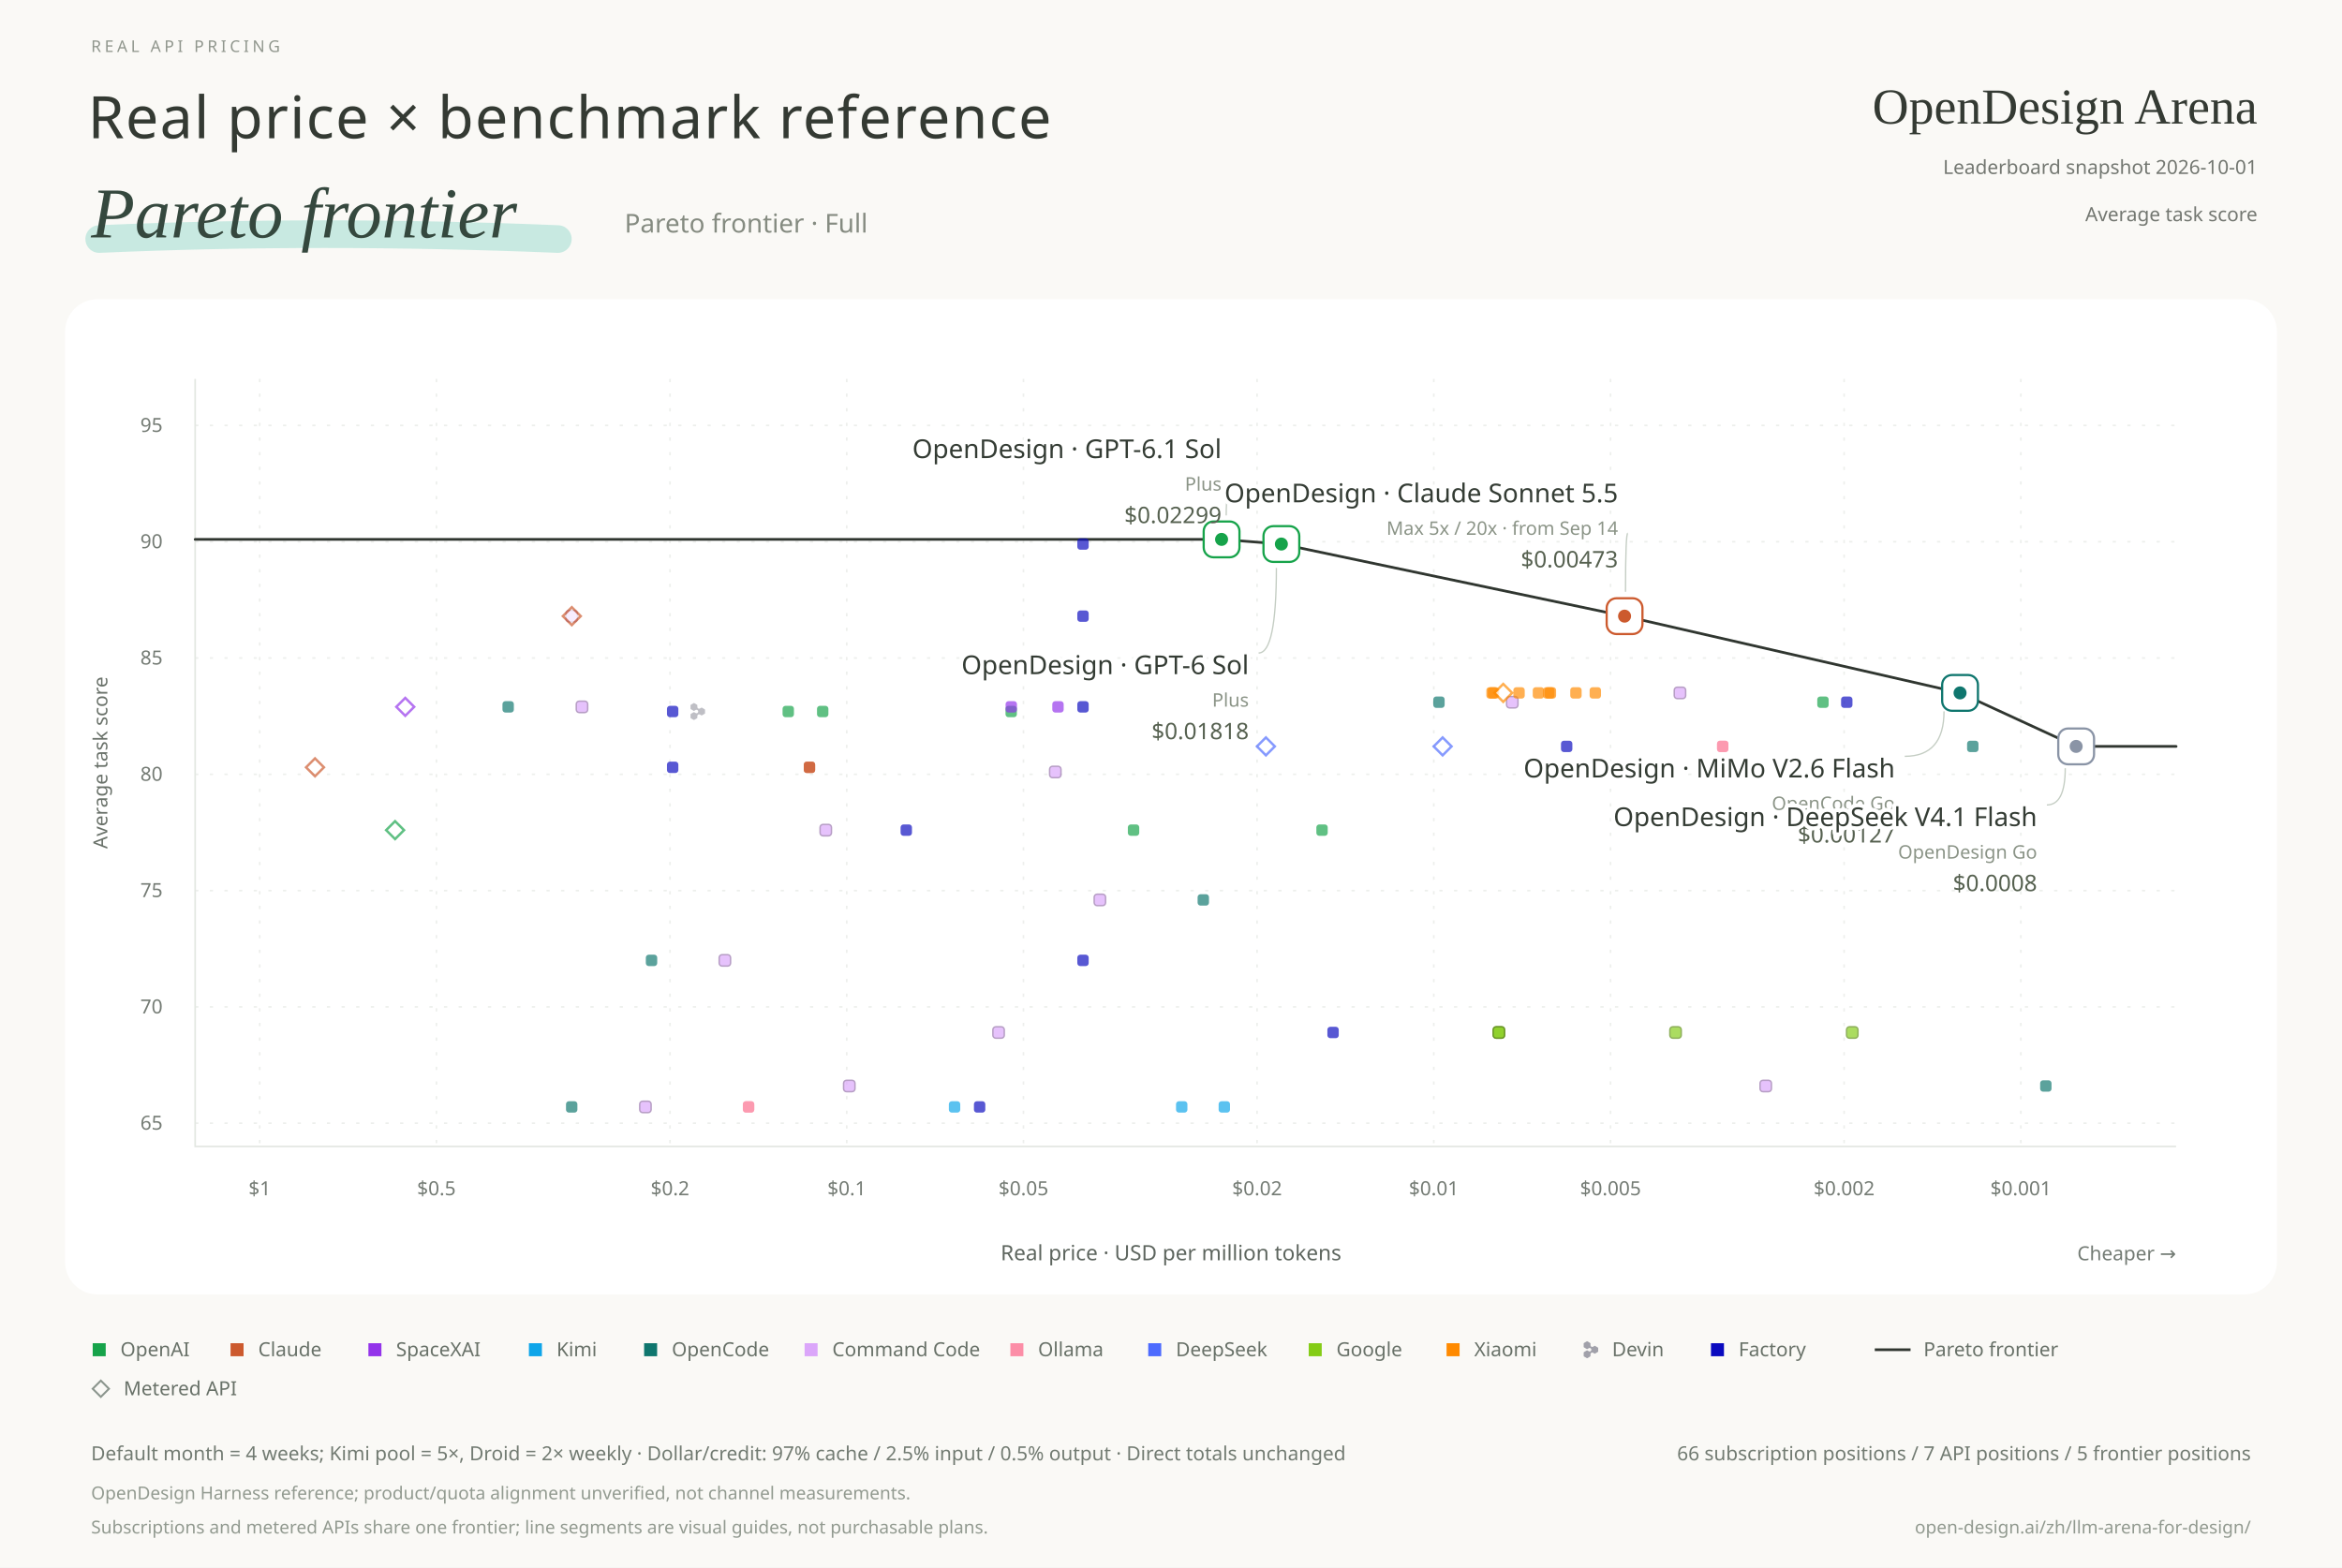
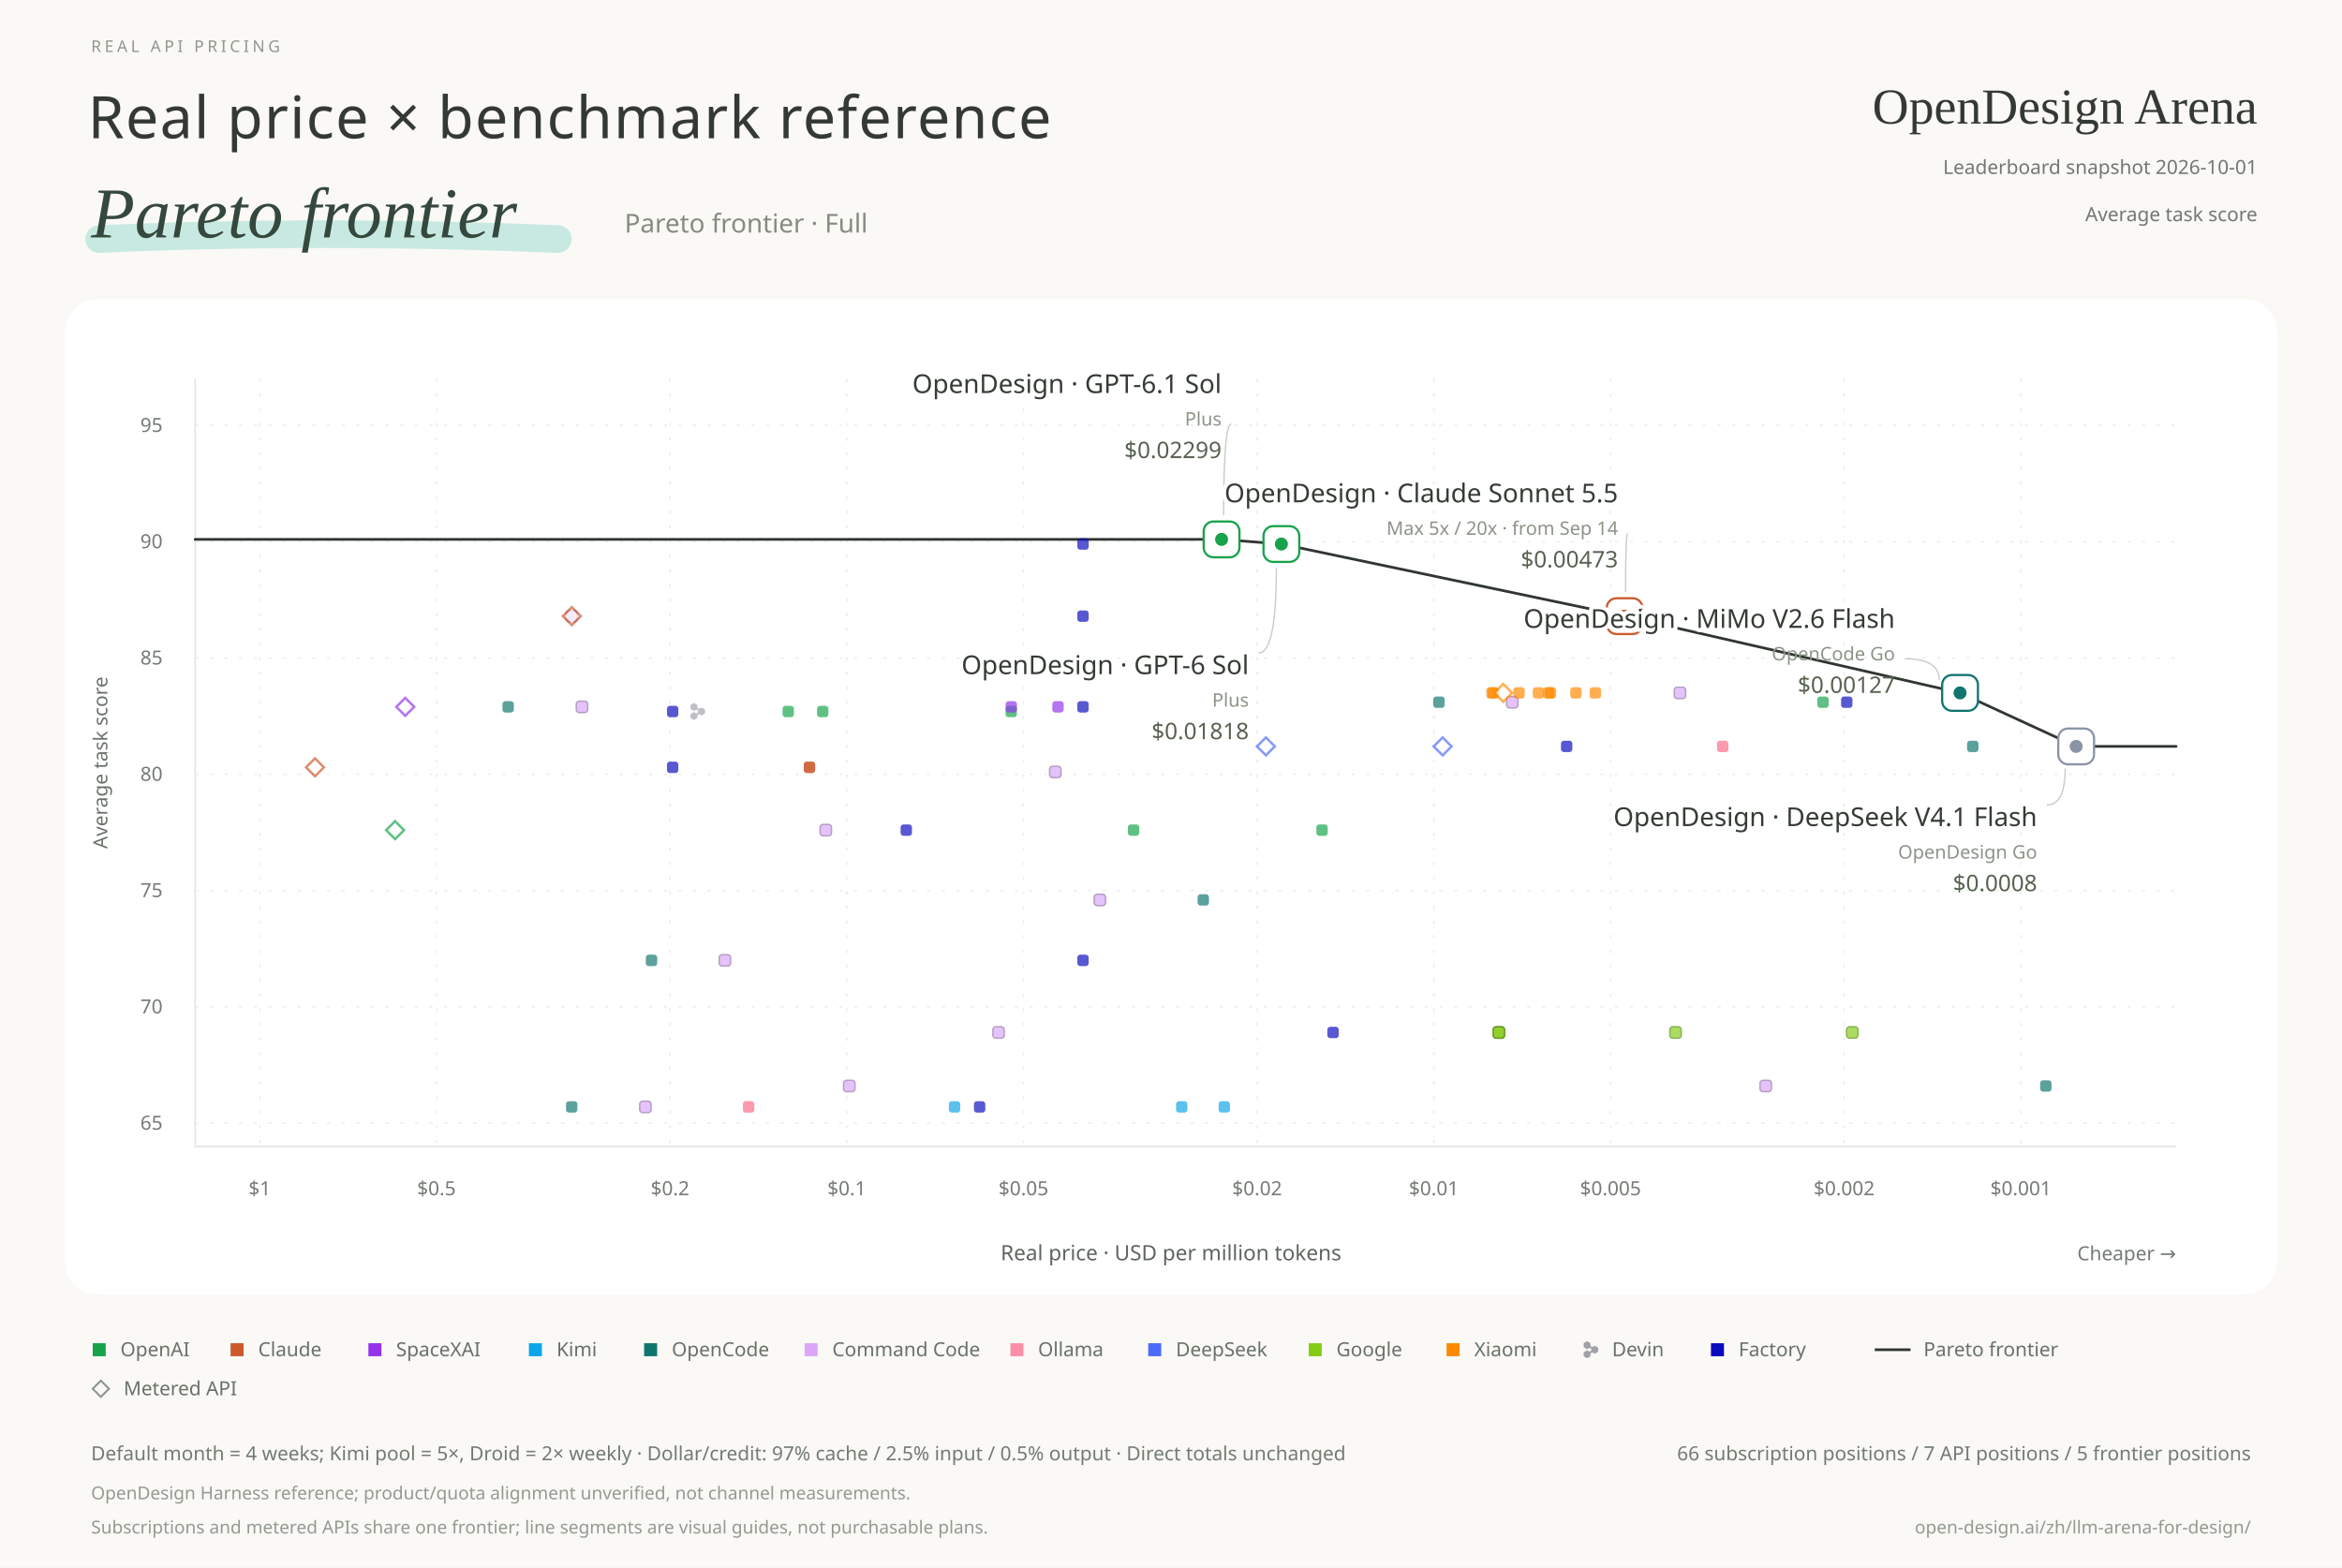
<svg xmlns="http://www.w3.org/2000/svg" width="1440" height="964" viewBox="0 0 1440 964" role="img" aria-labelledby="title desc">
  <style>text{font-family:"Microsoft YaHei","Segoe UI",sans-serif} .serif{font-family:"Times New Roman",serif} .number{font-family:"Segoe UI",sans-serif;font-variant-numeric:tabular-nums} .label-name{paint-order:stroke;stroke:#fff;stroke-width:5px;stroke-linejoin:round} .point:hover{opacity:1}</style>
  <rect width="1440" height="964" fill="#FAF9F6" />
  <text x="56.000" y="32.000" font-size="10" fill="#90968D" text-anchor="start" font-weight="400" letter-spacing="2.1">REAL API PRICING</text>
  <text x="54.000" y="85.000" font-size="36" fill="#343A33" text-anchor="start" font-weight="300" letter-spacing=".8">Real price × benchmark reference</text>
  <path d="M61 147 Q197 141 343 147" stroke="#9FDDD0" stroke-width="17" stroke-linecap="round" opacity=".55" fill="none" />
  <text x="56.000" y="146.000" font-size="44" fill="#35483E" text-anchor="start" font-weight="400" class="serif" font-style="italic">Pareto frontier</text>
  <text x="384.000" y="143.000" font-size="16" fill="#858B81" text-anchor="start" font-weight="300">Pareto frontier · Full</text>
  <text x="1388.000" y="76.000" font-size="31" fill="#343A33" text-anchor="end" font-weight="400" class="serif">OpenDesign Arena</text>
  <text x="1388.000" y="107.000" font-size="12" fill="#737771" text-anchor="end" font-weight="400">Leaderboard snapshot  2026-10-01</text>
  <text x="1388.000" y="136.000" font-size="12" fill="#737771" text-anchor="end" font-weight="400">Average task score</text>
  <rect x="40" y="184" width="1360" height="612" rx="20" fill="#FFFFFF" />
  <path d="M1242.539 233V705" stroke="#E8EBE7" stroke-dasharray="2 7" opacity=".8" />
  <text x="1242.539" y="735.000" font-size="12" fill="#747B74" text-anchor="middle" font-weight="400" class="number">$0.001</text>
  <path d="M1133.881 233V705" stroke="#E8EBE7" stroke-dasharray="2 7" opacity=".8" />
  <text x="1133.881" y="735.000" font-size="12" fill="#747B74" text-anchor="middle" font-weight="400" class="number">$0.002</text>
  <path d="M990.243 233V705" stroke="#E8EBE7" stroke-dasharray="2 7" opacity=".8" />
  <text x="990.243" y="735.000" font-size="12" fill="#747B74" text-anchor="middle" font-weight="400" class="number">$0.005</text>
  <path d="M881.584 233V705" stroke="#E8EBE7" stroke-dasharray="2 7" opacity=".8" />
  <text x="881.584" y="735.000" font-size="12" fill="#747B74" text-anchor="middle" font-weight="400" class="number">$0.01</text>
  <path d="M772.926 233V705" stroke="#E8EBE7" stroke-dasharray="2 7" opacity=".8" />
  <text x="772.926" y="735.000" font-size="12" fill="#747B74" text-anchor="middle" font-weight="400" class="number">$0.02</text>
  <path d="M629.288 233V705" stroke="#E8EBE7" stroke-dasharray="2 7" opacity=".8" />
  <text x="629.288" y="735.000" font-size="12" fill="#747B74" text-anchor="middle" font-weight="400" class="number">$0.05</text>
  <path d="M520.630 233V705" stroke="#E8EBE7" stroke-dasharray="2 7" opacity=".8" />
  <text x="520.630" y="735.000" font-size="12" fill="#747B74" text-anchor="middle" font-weight="400" class="number">$0.1</text>
  <path d="M411.971 233V705" stroke="#E8EBE7" stroke-dasharray="2 7" opacity=".8" />
  <text x="411.971" y="735.000" font-size="12" fill="#747B74" text-anchor="middle" font-weight="400" class="number">$0.2</text>
  <path d="M268.333 233V705" stroke="#E8EBE7" stroke-dasharray="2 7" opacity=".8" />
  <text x="268.333" y="735.000" font-size="12" fill="#747B74" text-anchor="middle" font-weight="400" class="number">$0.5</text>
  <path d="M159.675 233V705" stroke="#E8EBE7" stroke-dasharray="2 7" opacity=".8" />
  <text x="159.675" y="735.000" font-size="12" fill="#747B74" text-anchor="middle" font-weight="400" class="number">$1</text>
  <path d="M120 690.697H1338" stroke="#E8EBE7" stroke-dasharray="2 7" opacity=".8" />
  <text x="100.000" y="694.697" font-size="12" fill="#747B74" text-anchor="end" font-weight="400" class="number">65</text>
  <path d="M120 619.182H1338" stroke="#E8EBE7" stroke-dasharray="2 7" opacity=".8" />
  <text x="100.000" y="623.182" font-size="12" fill="#747B74" text-anchor="end" font-weight="400" class="number">70</text>
  <path d="M120 547.667H1338" stroke="#E8EBE7" stroke-dasharray="2 7" opacity=".8" />
  <text x="100.000" y="551.667" font-size="12" fill="#747B74" text-anchor="end" font-weight="400" class="number">75</text>
  <path d="M120 476.152H1338" stroke="#E8EBE7" stroke-dasharray="2 7" opacity=".8" />
  <text x="100.000" y="480.152" font-size="12" fill="#747B74" text-anchor="end" font-weight="400" class="number">80</text>
  <path d="M120 404.636H1338" stroke="#E8EBE7" stroke-dasharray="2 7" opacity=".8" />
  <text x="100.000" y="408.636" font-size="12" fill="#747B74" text-anchor="end" font-weight="400" class="number">85</text>
  <path d="M120 333.121H1338" stroke="#E8EBE7" stroke-dasharray="2 7" opacity=".8" />
  <text x="100.000" y="337.121" font-size="12" fill="#747B74" text-anchor="end" font-weight="400" class="number">90</text>
  <path d="M120 261.606H1338" stroke="#E8EBE7" stroke-dasharray="2 7" opacity=".8" />
  <text x="100.000" y="265.606" font-size="12" fill="#747B74" text-anchor="end" font-weight="400" class="number">95</text>
  <path d="M120 233V705H1338" fill="none" stroke="#E3E7E2" />
  <text x="66.000" y="469.000" font-size="12" fill="#697169" text-anchor="middle" font-weight="400" transform="rotate(-90 66 469.0)">Average task score</text>
  <text x="720.000" y="775.000" font-size="13" fill="#5D655E" text-anchor="middle" font-weight="400">Real price · USD per million tokens</text>
  <text x="1338.000" y="775.000" font-size="12" fill="#737B74" text-anchor="end" font-weight="400">Cheaper →</text>
  <path id="frontier" d="M120.000,331.691 L751.095,331.691 L787.867,334.552 L998.878,378.891 L1205.154,426.091 L1276.543,458.988 L1338.000,458.988" fill="none" stroke="#303630" stroke-width="1.65" stroke-linecap="round" stroke-linejoin="round" />
  <g class="point" data-billing="subscription" data-frontier="false" data-price="0.032467532" data-score="77.6" data-x="696.974" data-y="510.479" transform="translate(696.974 510.479)">
    <rect x="-3.5" y="-3.5" width="7" height="7" rx="1.8" fill="#16A34A" opacity=".68" />
  </g>
  <g class="point" data-billing="subscription" data-frontier="false" data-price="0.015501473" data-score="77.6" data-x="812.868" data-y="510.479" transform="translate(812.868 510.479)">
    <rect x="-3.5" y="-3.5" width="7" height="7" rx="1.8" fill="#16A34A" opacity=".68" />
  </g>
  <g class="point" data-billing="subscription" data-frontier="false" data-price="0.12578616" data-score="82.7" data-x="484.667" data-y="437.533" transform="translate(484.667 437.533)">
    <rect x="-3.5" y="-3.5" width="7" height="7" rx="1.8" fill="#16A34A" opacity=".68" />
  </g>
  <g class="point" data-billing="subscription" data-frontier="true" data-price="0.018181818" data-score="89.9" data-x="787.867" data-y="334.552" transform="translate(787.867 334.552)">
    <rect x="-11" y="-11" width="22" height="22" rx="6" fill="#FFF" stroke="#16A34A" stroke-width="1.35" />
    <circle r="4" fill="#16A34A" />
  </g>
  <g class="point" data-billing="subscription" data-frontier="false" data-price="0.0021732044" data-score="83.1" data-x="1120.861" data-y="431.812" transform="translate(1120.861 431.812)">
    <rect x="-3.5" y="-3.5" width="7" height="7" rx="1.8" fill="#16A34A" opacity=".68" />
  </g>
  <g class="point" data-billing="subscription" data-frontier="true" data-price="0.022988506" data-score="90.1" data-x="751.095" data-y="331.691" transform="translate(751.095 331.691)">
    <rect x="-11" y="-11" width="22" height="22" rx="6" fill="#FFF" stroke="#16A34A" stroke-width="1.35" />
    <circle r="4" fill="#16A34A" />
  </g>
  <g class="point" data-billing="subscription" data-frontier="false" data-price="0.052465897" data-score="82.7" data-x="621.741" data-y="437.533" transform="translate(621.741 437.533)">
    <rect x="-3.5" y="-3.5" width="7" height="7" rx="1.8" fill="#16A34A" opacity=".68" />
  </g>
  <g class="point" data-billing="subscription" data-frontier="false" data-price="0.1793722" data-score="82.7" data-x="429.035" data-y="437.533" transform="translate(429.035 437.533)">
    <path transform="translate(-4.46 -5.23) scale(0.091)" d="M0 38.652V14.835C7.06768e-06 13.788 0.546 12.821 1.431 12.298L21.581 0.393C22.467 -0.131 23.558 -0.131 24.444 0.393L44.594 12.298C45.48 12.821 46.025 13.788 46.025 14.835V26.998C46.114 31.04 48.201 34.938 51.872 37.108C55.544 39.277 59.886 39.178 63.351 37.235L73.644 31.153C74.53 30.63 75.621 30.63 76.507 31.153L96.657 43.058C97.543 43.582 98.088 44.549 98.088 45.596V69.406C98.088 70.453 97.543 71.42 96.657 71.943L76.507 83.849C75.621 84.372 74.53 84.372 73.644 83.849L63.434 77.816C59.956 75.828 55.574 75.71 51.873 77.896C48.202 80.065 46.115 83.963 46.026 88.005V100.165C46.026 101.212 45.48 102.179 44.595 102.702L24.445 114.607C23.559 115.131 22.468 115.131 21.582 114.607L1.432 102.702C0.547 102.179 0.001 101.212 0.001 100.165V76.355C0.001 75.308 0.547 74.341 1.432 73.817L21.582 61.912C22.468 61.389 23.559 61.389 24.445 61.912L34.762 68.008C38.222 69.937 42.553 70.031 46.215 67.867C49.916 65.68 52.006 61.737 52.063 57.66C51.975 53.619 49.887 49.303 46.216 47.133C42.545 44.964 38.202 45.063 34.737 47.006L24.397 53.15C23.507 53.679 22.409 53.678 21.52 53.149L1.423 41.184C0.542 40.66 -7.06754e-06 39.695 0 38.652Z" fill="#A1A1AA" opacity="0.68" />
  </g>
  <g class="point" data-billing="subscription" data-frontier="false" data-price="0.0077450601" data-score="68.9" data-x="921.641" data-y="634.915" transform="translate(921.641 634.915)">
    <rect x="-3.5" y="-3.5" width="7" height="7" rx="1.8" fill="#84CC16" opacity=".68" stroke="#5A8B0F" stroke-width=".9" />
  </g>
  <g class="point" data-billing="subscription" data-frontier="false" data-price="0.0077481596" data-score="68.9" data-x="921.579" data-y="634.915" transform="translate(921.579 634.915)">
    <rect x="-3.5" y="-3.5" width="7" height="7" rx="1.8" fill="#84CC16" opacity=".68" stroke="#5A8B0F" stroke-width=".9" />
  </g>
  <g class="point" data-billing="subscription" data-frontier="false" data-price="0.0038742735" data-score="68.9" data-x="1030.229" data-y="634.915" transform="translate(1030.229 634.915)">
    <rect x="-3.5" y="-3.5" width="7" height="7" rx="1.8" fill="#84CC16" opacity=".68" stroke="#5A8B0F" stroke-width=".9" />
  </g>
  <g class="point" data-billing="subscription" data-frontier="false" data-price="0.11574074" data-score="80.3" data-x="497.714" data-y="471.861" transform="translate(497.714 471.861)">
    <rect x="-3.5" y="-3.5" width="7" height="7" rx="1.8" fill="#CC5A2E" opacity=".68" />
  </g>
  <g class="point" data-billing="subscription" data-frontier="false" data-price="0.052447552" data-score="82.9" data-x="621.796" data-y="434.673" transform="translate(621.796 434.673)">
    <rect x="-3.5" y="-3.5" width="7" height="7" rx="1.8" fill="#9333EA" opacity=".68" />
  </g>
  <g class="point" data-billing="subscription" data-frontier="false" data-price="0.043668122" data-score="82.9" data-x="650.514" data-y="434.673" transform="translate(650.514 434.673)">
    <rect x="-3.5" y="-3.5" width="7" height="7" rx="1.8" fill="#9333EA" opacity=".68" />
  </g>
  <g class="point" data-billing="subscription" data-frontier="false" data-price="0.026878015" data-score="65.7" data-x="726.591" data-y="680.685" transform="translate(726.591 680.685)">
    <rect x="-3.5" y="-3.5" width="7" height="7" rx="1.8" fill="#0EA5E9" opacity=".68" />
  </g>
  <g class="point" data-billing="subscription" data-frontier="false" data-price="0.065517241" data-score="65.7" data-x="586.917" data-y="680.685" transform="translate(586.917 680.685)">
    <rect x="-3.5" y="-3.5" width="7" height="7" rx="1.8" fill="#0EA5E9" opacity=".68" />
  </g>
  <g class="point" data-billing="subscription" data-frontier="false" data-price="0.022742936" data-score="65.7" data-x="752.779" data-y="680.685" transform="translate(752.779 680.685)">
    <rect x="-3.5" y="-3.5" width="7" height="7" rx="1.8" fill="#0EA5E9" opacity=".68" />
  </g>
  <g class="point" data-billing="subscription" data-frontier="false" data-price="0.37735849" data-score="82.9" data-x="312.447" data-y="434.673" transform="translate(312.447 434.673)">
    <rect x="-3.5" y="-3.5" width="7" height="7" rx="1.8" fill="#0F766E" opacity=".68" />
  </g>
  <g class="point" data-billing="subscription" data-frontier="false" data-price="0.0098000784" data-score="83.1" data-x="884.750" data-y="431.812" transform="translate(884.750 431.812)">
    <rect x="-3.5" y="-3.5" width="7" height="7" rx="1.8" fill="#0F766E" opacity=".68" />
  </g>
  <g class="point" data-billing="subscription" data-frontier="false" data-price="0.29411765" data-score="65.7" data-x="351.515" data-y="680.685" transform="translate(351.515 680.685)">
    <rect x="-3.5" y="-3.5" width="7" height="7" rx="1.8" fill="#0F766E" opacity=".68" />
  </g>
  <g class="point" data-billing="subscription" data-frontier="true" data-price="0.0012693255" data-score="83.5" data-x="1205.154" data-y="426.091" transform="translate(1205.154 426.091)">
    <rect x="-11" y="-11" width="22" height="22" rx="6" fill="#FFF" stroke="#0F766E" stroke-width="1.35" />
    <circle r="4" fill="#0F766E" />
  </g>
  <g class="point" data-billing="subscription" data-frontier="false" data-price="0.00090666763" data-score="66.6" data-x="1257.899" data-y="667.812" transform="translate(1257.899 667.812)">
    <rect x="-3.5" y="-3.5" width="7" height="7" rx="1.8" fill="#0F766E" opacity=".68" />
  </g>
  <g class="point" data-billing="subscription" data-frontier="false" data-price="0.21505376" data-score="72" data-x="400.595" data-y="590.576" transform="translate(400.595 590.576)">
    <rect x="-3.5" y="-3.5" width="7" height="7" rx="1.8" fill="#0F766E" opacity=".68" />
  </g>
  <g class="point" data-billing="subscription" data-frontier="false" data-price="0.0012074961" data-score="81.2" data-x="1212.982" data-y="458.988" transform="translate(1212.982 458.988)">
    <rect x="-3.5" y="-3.5" width="7" height="7" rx="1.8" fill="#0F766E" opacity=".68" />
  </g>
  <g class="point" data-billing="subscription" data-frontier="false" data-price="0.024697456" data-score="74.6" data-x="739.855" data-y="553.388" transform="translate(739.855 553.388)">
    <rect x="-3.5" y="-3.5" width="7" height="7" rx="1.8" fill="#0F766E" opacity=".68" />
  </g>
  <g class="point" data-billing="subscription" data-frontier="true" data-price="0.00080499742" data-score="81.2" data-x="1276.543" data-y="458.988" transform="translate(1276.543 458.988)">
    <rect x="-11" y="-11" width="22" height="22" rx="6" fill="#FFF" stroke="#8A94A6" stroke-width="1.35" />
    <circle r="4" fill="#8A94A6" />
  </g>
  <g class="point" data-billing="subscription" data-frontier="false" data-price="0.10857763" data-score="77.6" data-x="507.729" data-y="510.479" transform="translate(507.729 510.479)">
    <rect x="-3.5" y="-3.5" width="7" height="7" rx="1.8" fill="#DBA6FA" opacity=".68" stroke="#9571AA" stroke-width=".9" />
  </g>
  <g class="point" data-billing="subscription" data-frontier="false" data-price="0.055126792" data-score="68.9" data-x="613.986" data-y="634.915" transform="translate(613.986 634.915)">
    <rect x="-3.5" y="-3.5" width="7" height="7" rx="1.8" fill="#DBA6FA" opacity=".68" stroke="#9571AA" stroke-width=".9" />
  </g>
  <g class="point" data-billing="subscription" data-frontier="false" data-price="0.16129032" data-score="72" data-x="445.692" data-y="590.576" transform="translate(445.692 590.576)">
    <rect x="-3.5" y="-3.5" width="7" height="7" rx="1.8" fill="#DBA6FA" opacity=".68" stroke="#9571AA" stroke-width=".9" />
  </g>
  <g class="point" data-billing="subscription" data-frontier="false" data-price="0.28248588" data-score="82.9" data-x="357.840" data-y="434.673" transform="translate(357.840 434.673)">
    <rect x="-3.5" y="-3.5" width="7" height="7" rx="1.8" fill="#DBA6FA" opacity=".68" stroke="#9571AA" stroke-width=".9" />
  </g>
  <g class="point" data-billing="subscription" data-frontier="false" data-price="0.0073502389" data-score="83.1" data-x="929.844" data-y="431.812" transform="translate(929.844 431.812)">
    <rect x="-3.5" y="-3.5" width="7" height="7" rx="1.8" fill="#DBA6FA" opacity=".68" stroke="#9571AA" stroke-width=".9" />
  </g>
  <g class="point" data-billing="subscription" data-frontier="false" data-price="0.03705076" data-score="74.6" data-x="676.274" data-y="553.388" transform="translate(676.274 553.388)">
    <rect x="-3.5" y="-3.5" width="7" height="7" rx="1.8" fill="#DBA6FA" opacity=".68" stroke="#9571AA" stroke-width=".9" />
  </g>
  <g class="point" data-billing="subscription" data-frontier="false" data-price="0.044130627" data-score="80.1" data-x="648.862" data-y="474.721" transform="translate(648.862 474.721)">
    <rect x="-3.5" y="-3.5" width="7" height="7" rx="1.8" fill="#DBA6FA" opacity=".68" stroke="#9571AA" stroke-width=".9" />
  </g>
  <g class="point" data-billing="subscription" data-frontier="false" data-price="0.099009901" data-score="66.6" data-x="522.189" data-y="667.812" transform="translate(522.189 667.812)">
    <rect x="-3.5" y="-3.5" width="7" height="7" rx="1.8" fill="#DBA6FA" opacity=".68" stroke="#9571AA" stroke-width=".9" />
  </g>
  <g class="point" data-billing="subscription" data-frontier="false" data-price="0.0027199782" data-score="66.6" data-x="1085.681" data-y="667.812" transform="translate(1085.681 667.812)">
    <rect x="-3.5" y="-3.5" width="7" height="7" rx="1.8" fill="#DBA6FA" opacity=".68" stroke="#9571AA" stroke-width=".9" />
  </g>
  <g class="point" data-billing="subscription" data-frontier="false" data-price="0.22026432" data-score="65.7" data-x="396.842" data-y="680.685" transform="translate(396.842 680.685)">
    <rect x="-3.5" y="-3.5" width="7" height="7" rx="1.8" fill="#DBA6FA" opacity=".68" stroke="#9571AA" stroke-width=".9" />
  </g>
  <g class="point" data-billing="subscription" data-frontier="false" data-price="0.0038079281" data-score="83.5" data-x="1032.937" data-y="426.091" transform="translate(1032.937 426.091)">
    <rect x="-3.5" y="-3.5" width="7" height="7" rx="1.8" fill="#DBA6FA" opacity=".68" stroke="#9571AA" stroke-width=".9" />
  </g>
  <g class="point" data-billing="subscription" data-frontier="false" data-price="0.29411765" data-score="86.8" data-x="351.515" data-y="378.891" transform="translate(351.515 378.891)">
    <rect x="-3.5" y="-3.5" width="7" height="7" rx="1.8" fill="#DBA6FA" opacity=".68" stroke="#9571AA" stroke-width=".9" />
  </g>
  <g class="point" data-billing="subscription" data-frontier="false" data-price="0.0032199897" data-score="81.2" data-x="1059.227" data-y="458.988" transform="translate(1059.227 458.988)">
    <rect x="-3.5" y="-3.5" width="7" height="7" rx="1.8" fill="#FC8EA7" opacity=".68" />
  </g>
  <g class="point" data-billing="subscription" data-frontier="false" data-price="0.14695077" data-score="65.7" data-x="460.288" data-y="680.685" transform="translate(460.288 680.685)">
    <rect x="-3.5" y="-3.5" width="7" height="7" rx="1.8" fill="#FC8EA7" opacity=".68" />
  </g>
  <g class="point" data-billing="subscription" data-frontier="false" data-price="0.0032200001" data-score="81.2" data-x="1059.226" data-y="458.988" transform="translate(1059.226 458.988)">
    <rect x="-3.5" y="-3.5" width="7" height="7" rx="1.8" fill="#FC8EA7" opacity=".68" />
  </g>
  <g class="point" data-billing="subscription" data-frontier="false" data-price="0.14699397" data-score="65.7" data-x="460.242" data-y="680.685" transform="translate(460.242 680.685)">
    <rect x="-3.5" y="-3.5" width="7" height="7" rx="1.8" fill="#FC8EA7" opacity=".68" />
  </g>
  <g class="point" data-billing="subscription" data-frontier="false" data-price="0.0079575597" data-score="83.5" data-x="917.398" data-y="426.091" transform="translate(917.398 426.091)">
    <rect x="-3.5" y="-3.5" width="7" height="7" rx="1.8" fill="#FF8A00" opacity=".68" />
  </g>
  <g class="point" data-billing="subscription" data-frontier="false" data-price="0.0063694268" data-score="83.5" data-x="952.295" data-y="426.091" transform="translate(952.295 426.091)">
    <rect x="-3.5" y="-3.5" width="7" height="7" rx="1.8" fill="#FF8A00" opacity=".68" />
  </g>
  <g class="point" data-billing="subscription" data-frontier="false" data-price="0.0079129575" data-score="83.5" data-x="918.279" data-y="426.091" transform="translate(918.279 426.091)">
    <rect x="-3.5" y="-3.5" width="7" height="7" rx="1.8" fill="#FF8A00" opacity=".68" />
  </g>
  <g class="point" data-billing="subscription" data-frontier="false" data-price="0.0063291139" data-score="83.5" data-x="953.291" data-y="426.091" transform="translate(953.291 426.091)">
    <rect x="-3.5" y="-3.5" width="7" height="7" rx="1.8" fill="#FF8A00" opacity=".68" />
  </g>
  <g class="point" data-billing="subscription" data-frontier="false" data-price="0.0071581961" data-score="83.5" data-x="933.994" data-y="426.091" transform="translate(933.994 426.091)">
    <rect x="-3.5" y="-3.5" width="7" height="7" rx="1.8" fill="#FF8A00" opacity=".68" />
  </g>
  <g class="point" data-billing="subscription" data-frontier="false" data-price="0.005726065" data-score="83.5" data-x="968.987" data-y="426.091" transform="translate(968.987 426.091)">
    <rect x="-3.5" y="-3.5" width="7" height="7" rx="1.8" fill="#FF8A00" opacity=".68" />
  </g>
  <g class="point" data-billing="subscription" data-frontier="false" data-price="0.0066339392" data-score="83.5" data-x="945.917" data-y="426.091" transform="translate(945.917 426.091)">
    <rect x="-3.5" y="-3.5" width="7" height="7" rx="1.8" fill="#FF8A00" opacity=".68" />
  </g>
  <g class="point" data-billing="subscription" data-frontier="false" data-price="0.0053072922" data-score="83.5" data-x="980.893" data-y="426.091" transform="translate(980.893 426.091)">
    <rect x="-3.5" y="-3.5" width="7" height="7" rx="1.8" fill="#FF8A00" opacity=".68" />
  </g>
  <g class="point" data-billing="subscription" data-frontier="false" data-price="0.0019372336" data-score="68.9" data-x="1138.880" data-y="634.915" transform="translate(1138.880 634.915)">
    <rect x="-3.5" y="-3.5" width="7" height="7" rx="1.8" fill="#84CC16" opacity=".68" stroke="#5A8B0F" stroke-width=".9" />
  </g>
  <g class="point" data-billing="subscription" data-frontier="false" data-price="0.0048866302" data-score="86.8" data-x="993.838" data-y="378.891" transform="translate(993.838 378.891)">
    <rect x="-3.5" y="-3.5" width="7" height="7" rx="1.8" fill="#CC5A2E" opacity=".68" />
  </g>
  <g class="point" data-billing="subscription" data-frontier="true" data-price="0.0047320254" data-score="86.8" data-x="998.878" data-y="378.891" transform="translate(998.878 378.891)">
    <rect x="-11" y="-11" width="22" height="22" rx="6" fill="#FFF" stroke="#CC5A2E" stroke-width="1.35" />
    <circle r="4" fill="#CC5A2E" />
  </g>
  <g class="point" data-billing="subscription" data-frontier="false" data-price="0.11575414" data-score="80.3" data-x="497.696" data-y="471.861" transform="translate(497.696 471.861)">
    <rect x="-3.5" y="-3.5" width="7" height="7" rx="1.8" fill="#CC5A2E" opacity=".68" />
  </g>
  <g class="point" data-billing="subscription" data-frontier="false" data-price="0.10989011" data-score="82.7" data-x="505.845" data-y="437.533" transform="translate(505.845 437.533)">
    <rect x="-3.5" y="-3.5" width="7" height="7" rx="1.8" fill="#16A34A" opacity=".68" />
  </g>
  <g class="point" data-billing="subscription" data-frontier="false" data-price="0.19794141" data-score="80.3" data-x="413.593" data-y="471.861" transform="translate(413.593 471.861)">
    <rect x="-3.5" y="-3.5" width="7" height="7" rx="1.8" fill="#0A0ABF" opacity=".68" />
  </g>
  <g class="point" data-billing="subscription" data-frontier="false" data-price="0.039588282" data-score="86.8" data-x="665.890" data-y="378.891" transform="translate(665.890 378.891)">
    <rect x="-3.5" y="-3.5" width="7" height="7" rx="1.8" fill="#0A0ABF" opacity=".68" />
  </g>
  <g class="point" data-billing="subscription" data-frontier="false" data-price="0.19794141" data-score="82.7" data-x="413.593" data-y="437.533" transform="translate(413.593 437.533)">
    <rect x="-3.5" y="-3.5" width="7" height="7" rx="1.8" fill="#0A0ABF" opacity=".68" />
  </g>
  <g class="point" data-billing="subscription" data-frontier="false" data-price="0.039588282" data-score="89.9" data-x="665.890" data-y="334.552" transform="translate(665.890 334.552)">
    <rect x="-3.5" y="-3.5" width="7" height="7" rx="1.8" fill="#0A0ABF" opacity=".68" />
  </g>
  <g class="point" data-billing="subscription" data-frontier="false" data-price="0.0019794141" data-score="83.1" data-x="1135.503" data-y="431.812" transform="translate(1135.503 431.812)">
    <rect x="-3.5" y="-3.5" width="7" height="7" rx="1.8" fill="#0A0ABF" opacity=".68" />
  </g>
  <g class="point" data-billing="subscription" data-frontier="false" data-price="0.079176564" data-score="77.6" data-x="557.232" data-y="510.479" transform="translate(557.232 510.479)">
    <rect x="-3.5" y="-3.5" width="7" height="7" rx="1.8" fill="#0A0ABF" opacity=".68" />
  </g>
  <g class="point" data-billing="subscription" data-frontier="false" data-price="0.014845606" data-score="68.9" data-x="819.645" data-y="634.915" transform="translate(819.645 634.915)">
    <rect x="-3.5" y="-3.5" width="7" height="7" rx="1.8" fill="#0A0ABF" opacity=".68" />
  </g>
  <g class="point" data-billing="subscription" data-frontier="false" data-price="0.039588282" data-score="82.9" data-x="665.890" data-y="434.673" transform="translate(665.890 434.673)">
    <rect x="-3.5" y="-3.5" width="7" height="7" rx="1.8" fill="#0A0ABF" opacity=".68" />
  </g>
  <g class="point" data-billing="subscription" data-frontier="false" data-price="0.059382423" data-score="65.7" data-x="602.329" data-y="680.685" transform="translate(602.329 680.685)">
    <rect x="-3.5" y="-3.5" width="7" height="7" rx="1.8" fill="#0A0ABF" opacity=".68" />
  </g>
  <g class="point" data-billing="subscription" data-frontier="false" data-price="0.039588282" data-score="72" data-x="665.890" data-y="590.576" transform="translate(665.890 590.576)">
    <rect x="-3.5" y="-3.5" width="7" height="7" rx="1.8" fill="#0A0ABF" opacity=".68" />
  </g>
  <g class="point" data-billing="subscription" data-frontier="false" data-price="0.0059382423" data-score="81.2" data-x="963.284" data-y="458.988" transform="translate(963.284 458.988)">
    <rect x="-3.5" y="-3.5" width="7" height="7" rx="1.8" fill="#0A0ABF" opacity=".68" />
  </g>
  <g class="point" data-billing="metered" data-frontier="false" data-price="0.00966" data-score="81.2" data-x="887.007" data-y="458.988" transform="translate(887.007 458.988)">
    <path d="M0 -5.5L5.5 0 0 5.5 -5.5 0Z" fill="white" stroke="#4D6BFE" stroke-width="1.5" opacity=".68" />
  </g>
  <g class="point" data-billing="metered" data-frontier="false" data-price="0.01932" data-score="81.2" data-x="778.349" data-y="458.988" transform="translate(778.349 458.988)">
    <path d="M0 -5.5L5.5 0 0 5.5 -5.5 0Z" fill="white" stroke="#4D6BFE" stroke-width="1.5" opacity=".68" />
  </g>
  <g class="point" data-billing="metered" data-frontier="false" data-price="0.588" data-score="77.6" data-x="242.919" data-y="510.479" transform="translate(242.919 510.479)">
    <path d="M0 -5.5L5.5 0 0 5.5 -5.5 0Z" fill="white" stroke="#16A34A" stroke-width="1.5" opacity=".68" />
  </g>
  <g class="point" data-billing="metered" data-frontier="false" data-price="0.565" data-score="82.9" data-x="249.174" data-y="434.673" transform="translate(249.174 434.673)">
    <path d="M0 -5.5L5.5 0 0 5.5 -5.5 0Z" fill="white" stroke="#9333EA" stroke-width="1.5" opacity=".68" />
  </g>
  <g class="point" data-billing="metered" data-frontier="false" data-price="0.007616" data-score="83.5" data-x="924.276" data-y="426.091" transform="translate(924.276 426.091)">
    <path d="M0 -5.5L5.5 0 0 5.5 -5.5 0Z" fill="white" stroke="#FF8A00" stroke-width="1.5" opacity=".68" />
  </g>
  <g class="point" data-billing="metered" data-frontier="false" data-price="0.805" data-score="80.3" data-x="193.678" data-y="471.861" transform="translate(193.678 471.861)">
    <path d="M0 -5.5L5.5 0 0 5.5 -5.5 0Z" fill="white" stroke="#CC5A2E" stroke-width="1.5" opacity=".68" />
  </g>
  <g class="point" data-billing="metered" data-frontier="false" data-price="0.294" data-score="86.8" data-x="351.577" data-y="378.891" transform="translate(351.577 378.891)">
    <path d="M0 -5.5L5.5 0 0 5.5 -5.5 0Z" fill="white" stroke="#CC5A2E" stroke-width="1.5" opacity=".68" />
  </g>
  <g class="front-label" data-model="gpt-6.1-sol">
-     <path d="M753.946,316.964Q753.946,300.691 757.095,300.691" stroke="#C4CDC3" stroke-width=".8" fill="none" />
-     <text x="751.095" y="281.691" font-size="16" fill="#343C34" text-anchor="end" font-weight="400" class="label-name">OpenDesign · GPT-6.1 Sol</text>
-     <text x="751.095" y="301.691" font-size="11.5" fill="#8B9487" text-anchor="end" font-weight="400">Plus</text>
-     <text x="751.095" y="321.691" font-size="14" fill="#566150" text-anchor="end" font-weight="400" class="number">$0.02299</text>
+     <path d="M752.358,316.744Q752.358,260.691 757.095,260.691" stroke="#C4CDC3" stroke-width=".8" fill="none" />
+     <text x="751.095" y="241.691" font-size="16" fill="#343C34" text-anchor="end" font-weight="400" class="label-name">OpenDesign · GPT-6.1 Sol</text>
+     <text x="751.095" y="261.691" font-size="11.5" fill="#8B9487" text-anchor="end" font-weight="400">Plus</text>
+     <text x="751.095" y="281.691" font-size="14" fill="#566150" text-anchor="end" font-weight="400" class="number">$0.02299</text>
  </g>
  <g class="front-label" data-model="gpt-6-sol">
    <path d="M784.799,349.234Q784.799,401.552 773.867,401.552" stroke="#C4CDC3" stroke-width=".8" fill="none" />
    <text x="767.867" y="414.552" font-size="16" fill="#343C34" text-anchor="end" font-weight="400" class="label-name">OpenDesign · GPT-6 Sol</text>
    <text x="767.867" y="434.552" font-size="11.5" fill="#8B9487" text-anchor="end" font-weight="400">Plus</text>
    <text x="767.867" y="454.552" font-size="14" fill="#566150" text-anchor="end" font-weight="400" class="number">$0.01818</text>
  </g>
  <g class="front-label" data-model="claude-sonnet-5.5">
    <path d="M999.466,363.902Q999.466,327.891 1000.878,327.891" stroke="#C4CDC3" stroke-width=".8" fill="none" />
    <text x="994.878" y="308.891" font-size="16" fill="#343C34" text-anchor="end" font-weight="400" class="label-name">OpenDesign · Claude Sonnet 5.5</text>
    <text x="994.878" y="328.891" font-size="11.5" fill="#8B9487" text-anchor="end" font-weight="400">Max 5x / 20x · from Sep 14</text>
    <text x="994.878" y="348.891" font-size="14" fill="#566150" text-anchor="end" font-weight="400" class="number">$0.00473</text>
  </g>
  <g class="front-label" data-model="mimo-v2.6-flash">
-     <path d="M1195.297,437.398Q1195.297,465.091 1171.154,465.091" stroke="#C4CDC3" stroke-width=".8" fill="none" />
-     <text x="1165.154" y="478.091" font-size="16" fill="#343C34" text-anchor="end" font-weight="400" class="label-name">OpenDesign · MiMo V2.6 Flash</text>
-     <text x="1165.154" y="498.091" font-size="11.5" fill="#8B9487" text-anchor="end" font-weight="400">OpenCode Go</text>
-     <text x="1165.154" y="518.091" font-size="14" fill="#566150" text-anchor="end" font-weight="400" class="number">$0.00127</text>
+     <path d="M1192.392,418.209Q1192.392,405.091 1171.154,405.091" stroke="#C4CDC3" stroke-width=".8" fill="none" />
+     <text x="1165.154" y="386.091" font-size="16" fill="#343C34" text-anchor="end" font-weight="400" class="label-name">OpenDesign · MiMo V2.6 Flash</text>
+     <text x="1165.154" y="406.091" font-size="11.5" fill="#8B9487" text-anchor="end" font-weight="400">OpenCode Go</text>
+     <text x="1165.154" y="426.091" font-size="14" fill="#566150" text-anchor="end" font-weight="400" class="number">$0.00127</text>
  </g>
  <g class="front-label" data-model="deepseek-v4.1-flash">
    <path d="M1269.835,472.404Q1269.835,494.988 1258.543,494.988" stroke="#C4CDC3" stroke-width=".8" fill="none" />
    <text x="1252.543" y="507.988" font-size="16" fill="#343C34" text-anchor="end" font-weight="400" class="label-name">OpenDesign · DeepSeek V4.1 Flash</text>
    <text x="1252.543" y="527.988" font-size="11.5" fill="#8B9487" text-anchor="end" font-weight="400">OpenDesign Go</text>
    <text x="1252.543" y="547.988" font-size="14" fill="#566150" text-anchor="end" font-weight="400" class="number">$0.0008</text>
  </g>
  <rect x="57" y="826" width="8" height="8" fill="#16A34A" />
  <text x="74.000" y="834.000" font-size="12" fill="#687168" text-anchor="start" font-weight="400">OpenAI</text>
  <rect x="141.76" y="826" width="8" height="8" fill="#CC5A2E" />
  <text x="158.760" y="834.000" font-size="12" fill="#687168" text-anchor="start" font-weight="400">Claude</text>
  <rect x="226.52" y="826" width="8" height="8" fill="#9333EA" />
  <text x="243.520" y="834.000" font-size="12" fill="#687168" text-anchor="start" font-weight="400">SpaceXAI</text>
  <rect x="325.2" y="826" width="8" height="8" fill="#0EA5E9" />
  <text x="342.200" y="834.000" font-size="12" fill="#687168" text-anchor="start" font-weight="400">Kimi</text>
  <rect x="396.04" y="826" width="8" height="8" fill="#0F766E" />
  <text x="413.040" y="834.000" font-size="12" fill="#687168" text-anchor="start" font-weight="400">OpenCode</text>
  <rect x="494.72" y="826" width="8" height="8" fill="#DBA6FA" />
  <text x="511.720" y="834.000" font-size="12" fill="#687168" text-anchor="start" font-weight="400">Command Code</text>
  <rect x="621.24" y="826" width="8" height="8" fill="#FC8EA7" />
  <text x="638.240" y="834.000" font-size="12" fill="#687168" text-anchor="start" font-weight="400">Ollama</text>
  <rect x="706.0" y="826" width="8" height="8" fill="#4D6BFE" />
  <text x="723.000" y="834.000" font-size="12" fill="#687168" text-anchor="start" font-weight="400">DeepSeek</text>
  <rect x="804.68" y="826" width="8" height="8" fill="#84CC16" />
  <text x="821.680" y="834.000" font-size="12" fill="#687168" text-anchor="start" font-weight="400">Google</text>
  <rect x="889.44" y="826" width="8" height="8" fill="#FF8A00" />
  <text x="906.440" y="834.000" font-size="12" fill="#687168" text-anchor="start" font-weight="400">Xiaomi</text>
  <path transform="translate(973.74 824.77) scale(0.091)" d="M0 38.652V14.835C7.06768e-06 13.788 0.546 12.821 1.431 12.298L21.581 0.393C22.467 -0.131 23.558 -0.131 24.444 0.393L44.594 12.298C45.48 12.821 46.025 13.788 46.025 14.835V26.998C46.114 31.04 48.201 34.938 51.872 37.108C55.544 39.277 59.886 39.178 63.351 37.235L73.644 31.153C74.53 30.63 75.621 30.63 76.507 31.153L96.657 43.058C97.543 43.582 98.088 44.549 98.088 45.596V69.406C98.088 70.453 97.543 71.42 96.657 71.943L76.507 83.849C75.621 84.372 74.53 84.372 73.644 83.849L63.434 77.816C59.956 75.828 55.574 75.71 51.873 77.896C48.202 80.065 46.115 83.963 46.026 88.005V100.165C46.026 101.212 45.48 102.179 44.595 102.702L24.445 114.607C23.559 115.131 22.468 115.131 21.582 114.607L1.432 102.702C0.547 102.179 0.001 101.212 0.001 100.165V76.355C0.001 75.308 0.547 74.341 1.432 73.817L21.582 61.912C22.468 61.389 23.559 61.389 24.445 61.912L34.762 68.008C38.222 69.937 42.553 70.031 46.215 67.867C49.916 65.68 52.006 61.737 52.063 57.66C51.975 53.619 49.887 49.303 46.216 47.133C42.545 44.964 38.202 45.063 34.737 47.006L24.397 53.15C23.507 53.679 22.409 53.678 21.52 53.149L1.423 41.184C0.542 40.66 -7.06754e-06 39.695 0 38.652Z" fill="#A1A1AA" opacity="1.0" />
  <text x="991.200" y="834.000" font-size="12" fill="#687168" text-anchor="start" font-weight="400">Devin</text>
  <rect x="1052.0" y="826" width="8" height="8" fill="#0A0ABF" />
  <text x="1069.000" y="834.000" font-size="12" fill="#687168" text-anchor="start" font-weight="400">Factory</text>
  <path d="M1152.72 830h22" stroke="#303630" stroke-width="1.65" />
  <text x="1182.720" y="834.000" font-size="12" fill="#687168" text-anchor="start" font-weight="400">Pareto frontier</text>
  <path d="M62 849l5 5-5 5-5-5Z" fill="none" stroke="#8B958D" stroke-width="1.2" />
  <text x="76.000" y="858.000" font-size="12" fill="#687168" text-anchor="start" font-weight="400">Metered API</text>
  <text x="56.000" y="898.000" font-size="12" fill="#727B72" text-anchor="start" font-weight="400">Default month = 4 weeks; Kimi pool = 5×, Droid = 2× weekly · Dollar/credit: 97% cache / 2.5% input / 0.5% output · Direct totals unchanged</text>
  <text x="1384.000" y="898.000" font-size="12" fill="#727B72" text-anchor="end" font-weight="400">66 subscription positions / 7 API positions / 5 frontier positions</text>
  <text x="56.000" y="922.000" font-size="11" fill="#929A90" text-anchor="start" font-weight="400">OpenDesign Harness reference; product/quota alignment unverified, not channel measurements.</text>
  <text x="56.000" y="943.000" font-size="11" fill="#929A90" text-anchor="start" font-weight="400">Subscriptions and metered APIs share one frontier; line segments are visual guides, not purchasable plans.</text>
  <text x="1384.000" y="943.000" font-size="11" fill="#929A90" text-anchor="end" font-weight="400">open-design.ai/zh/llm-arena-for-design/</text>
</svg>
